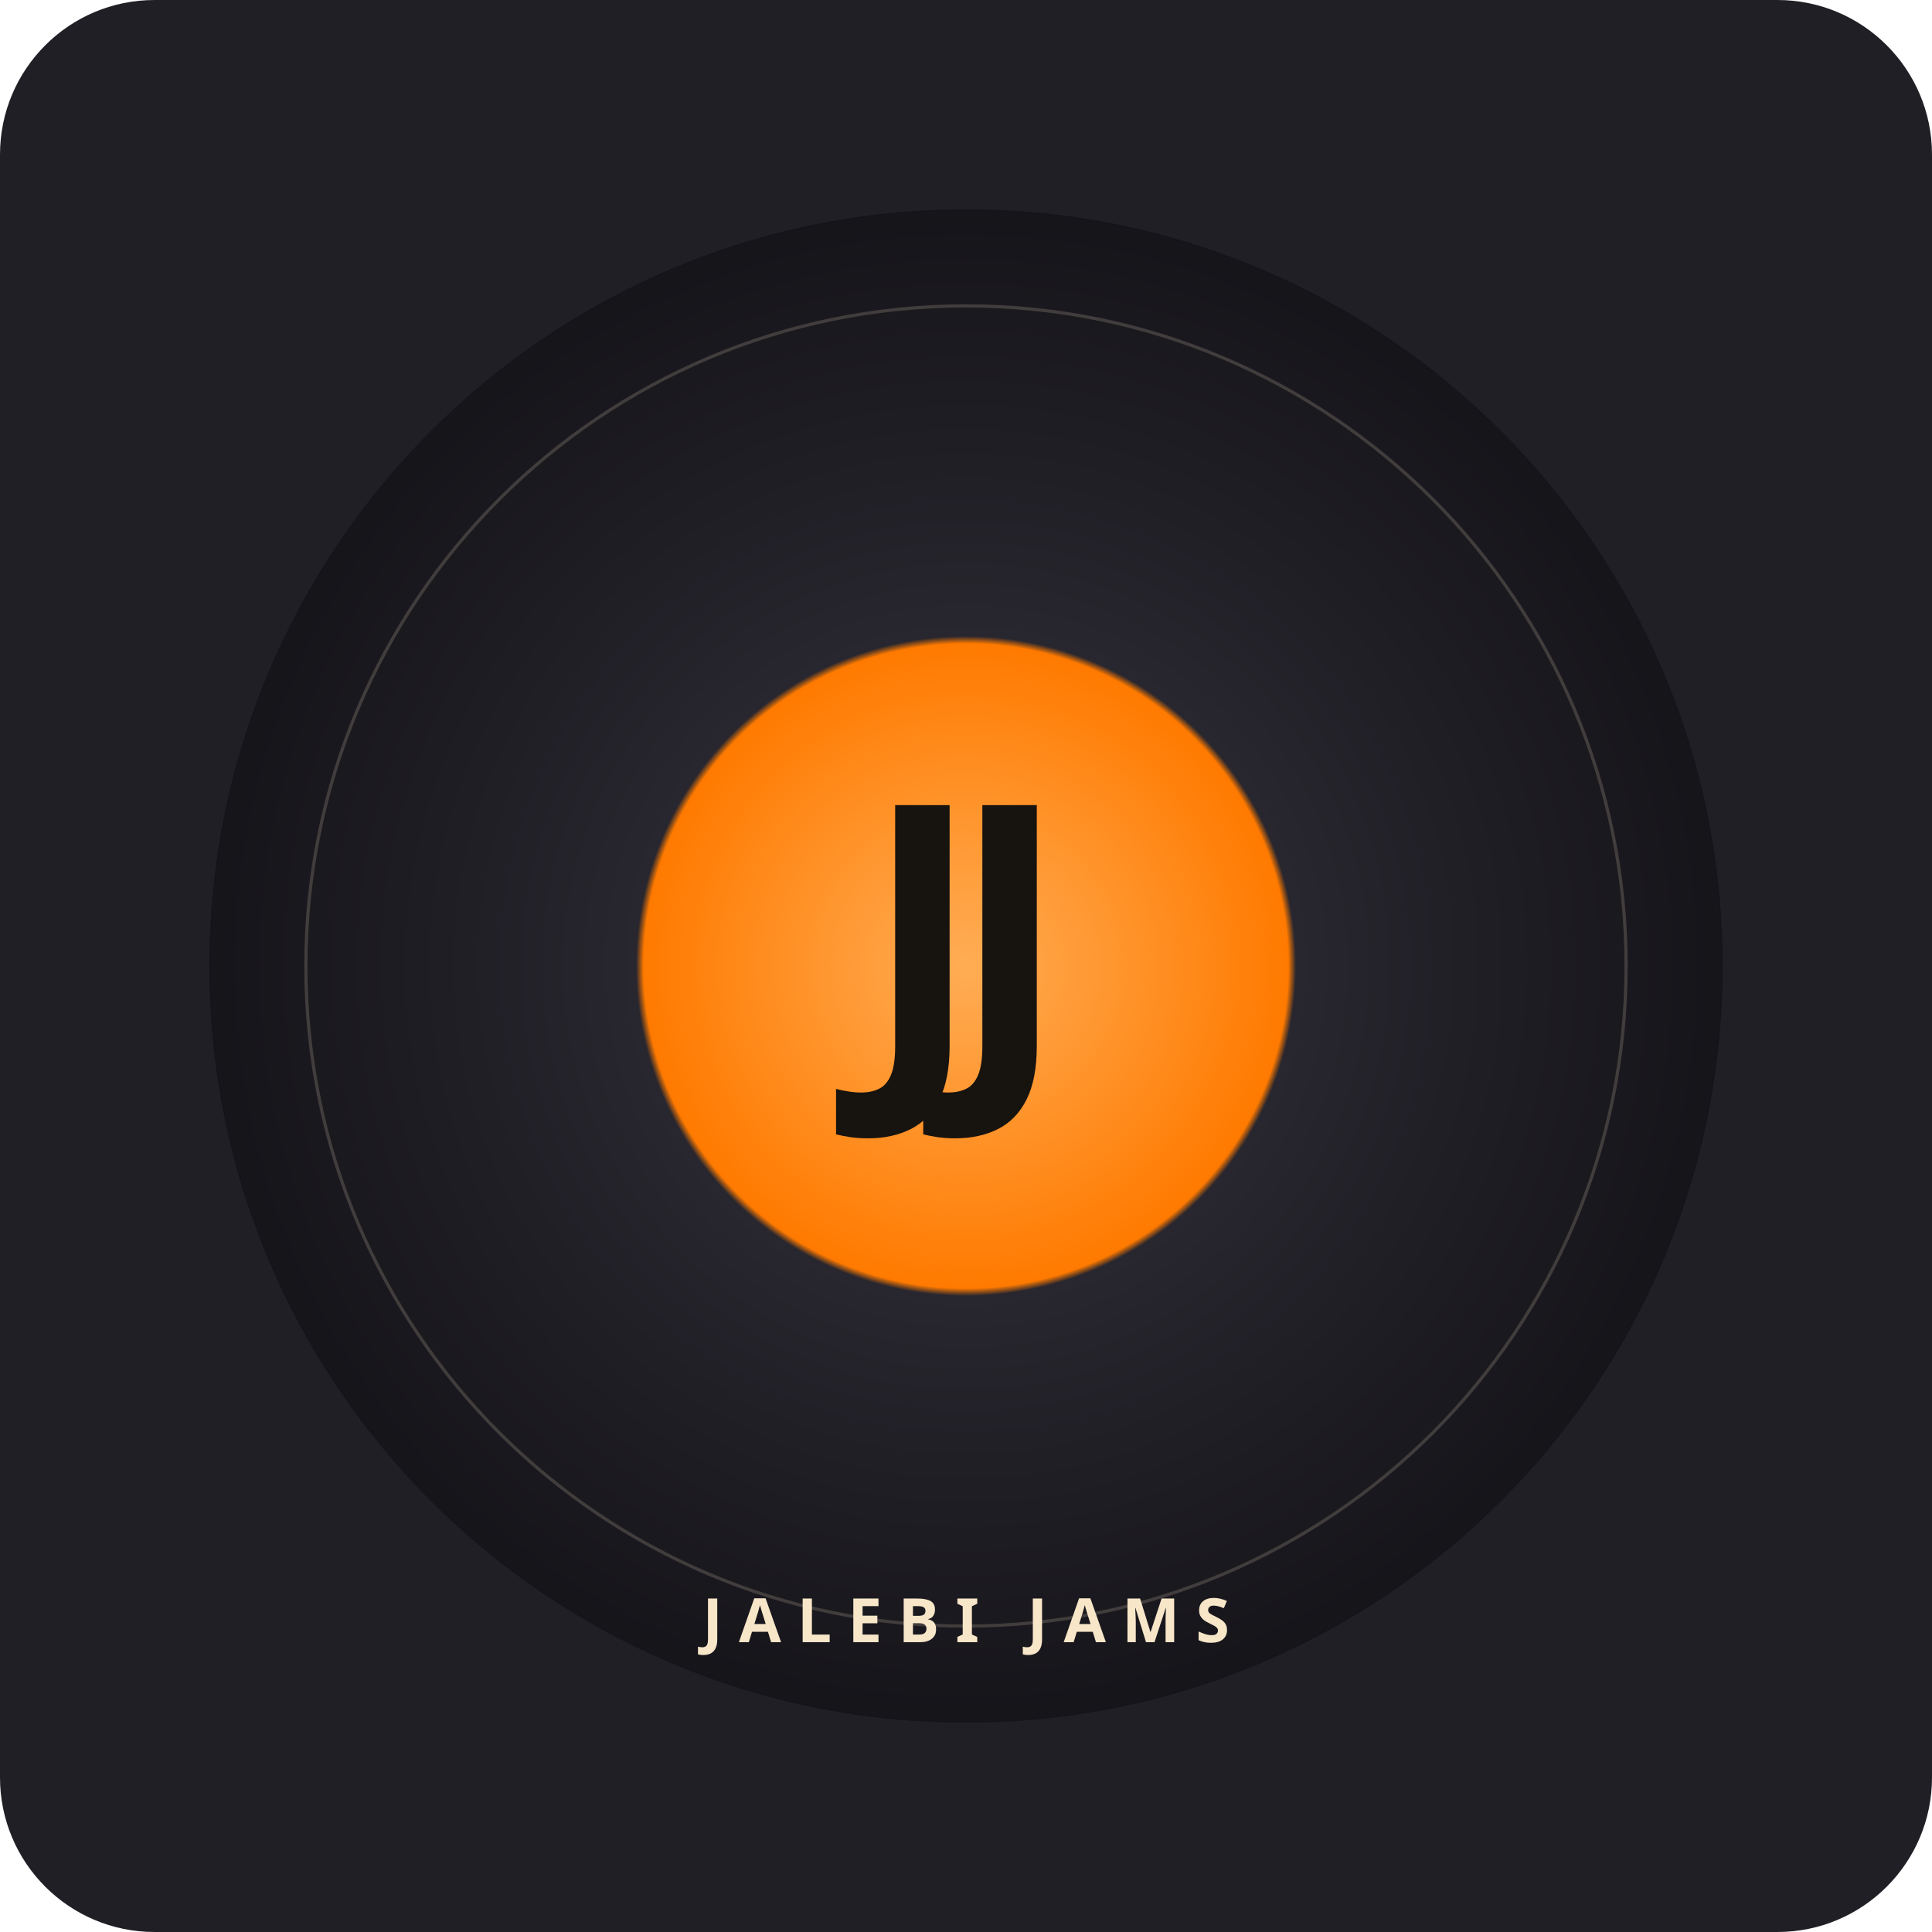
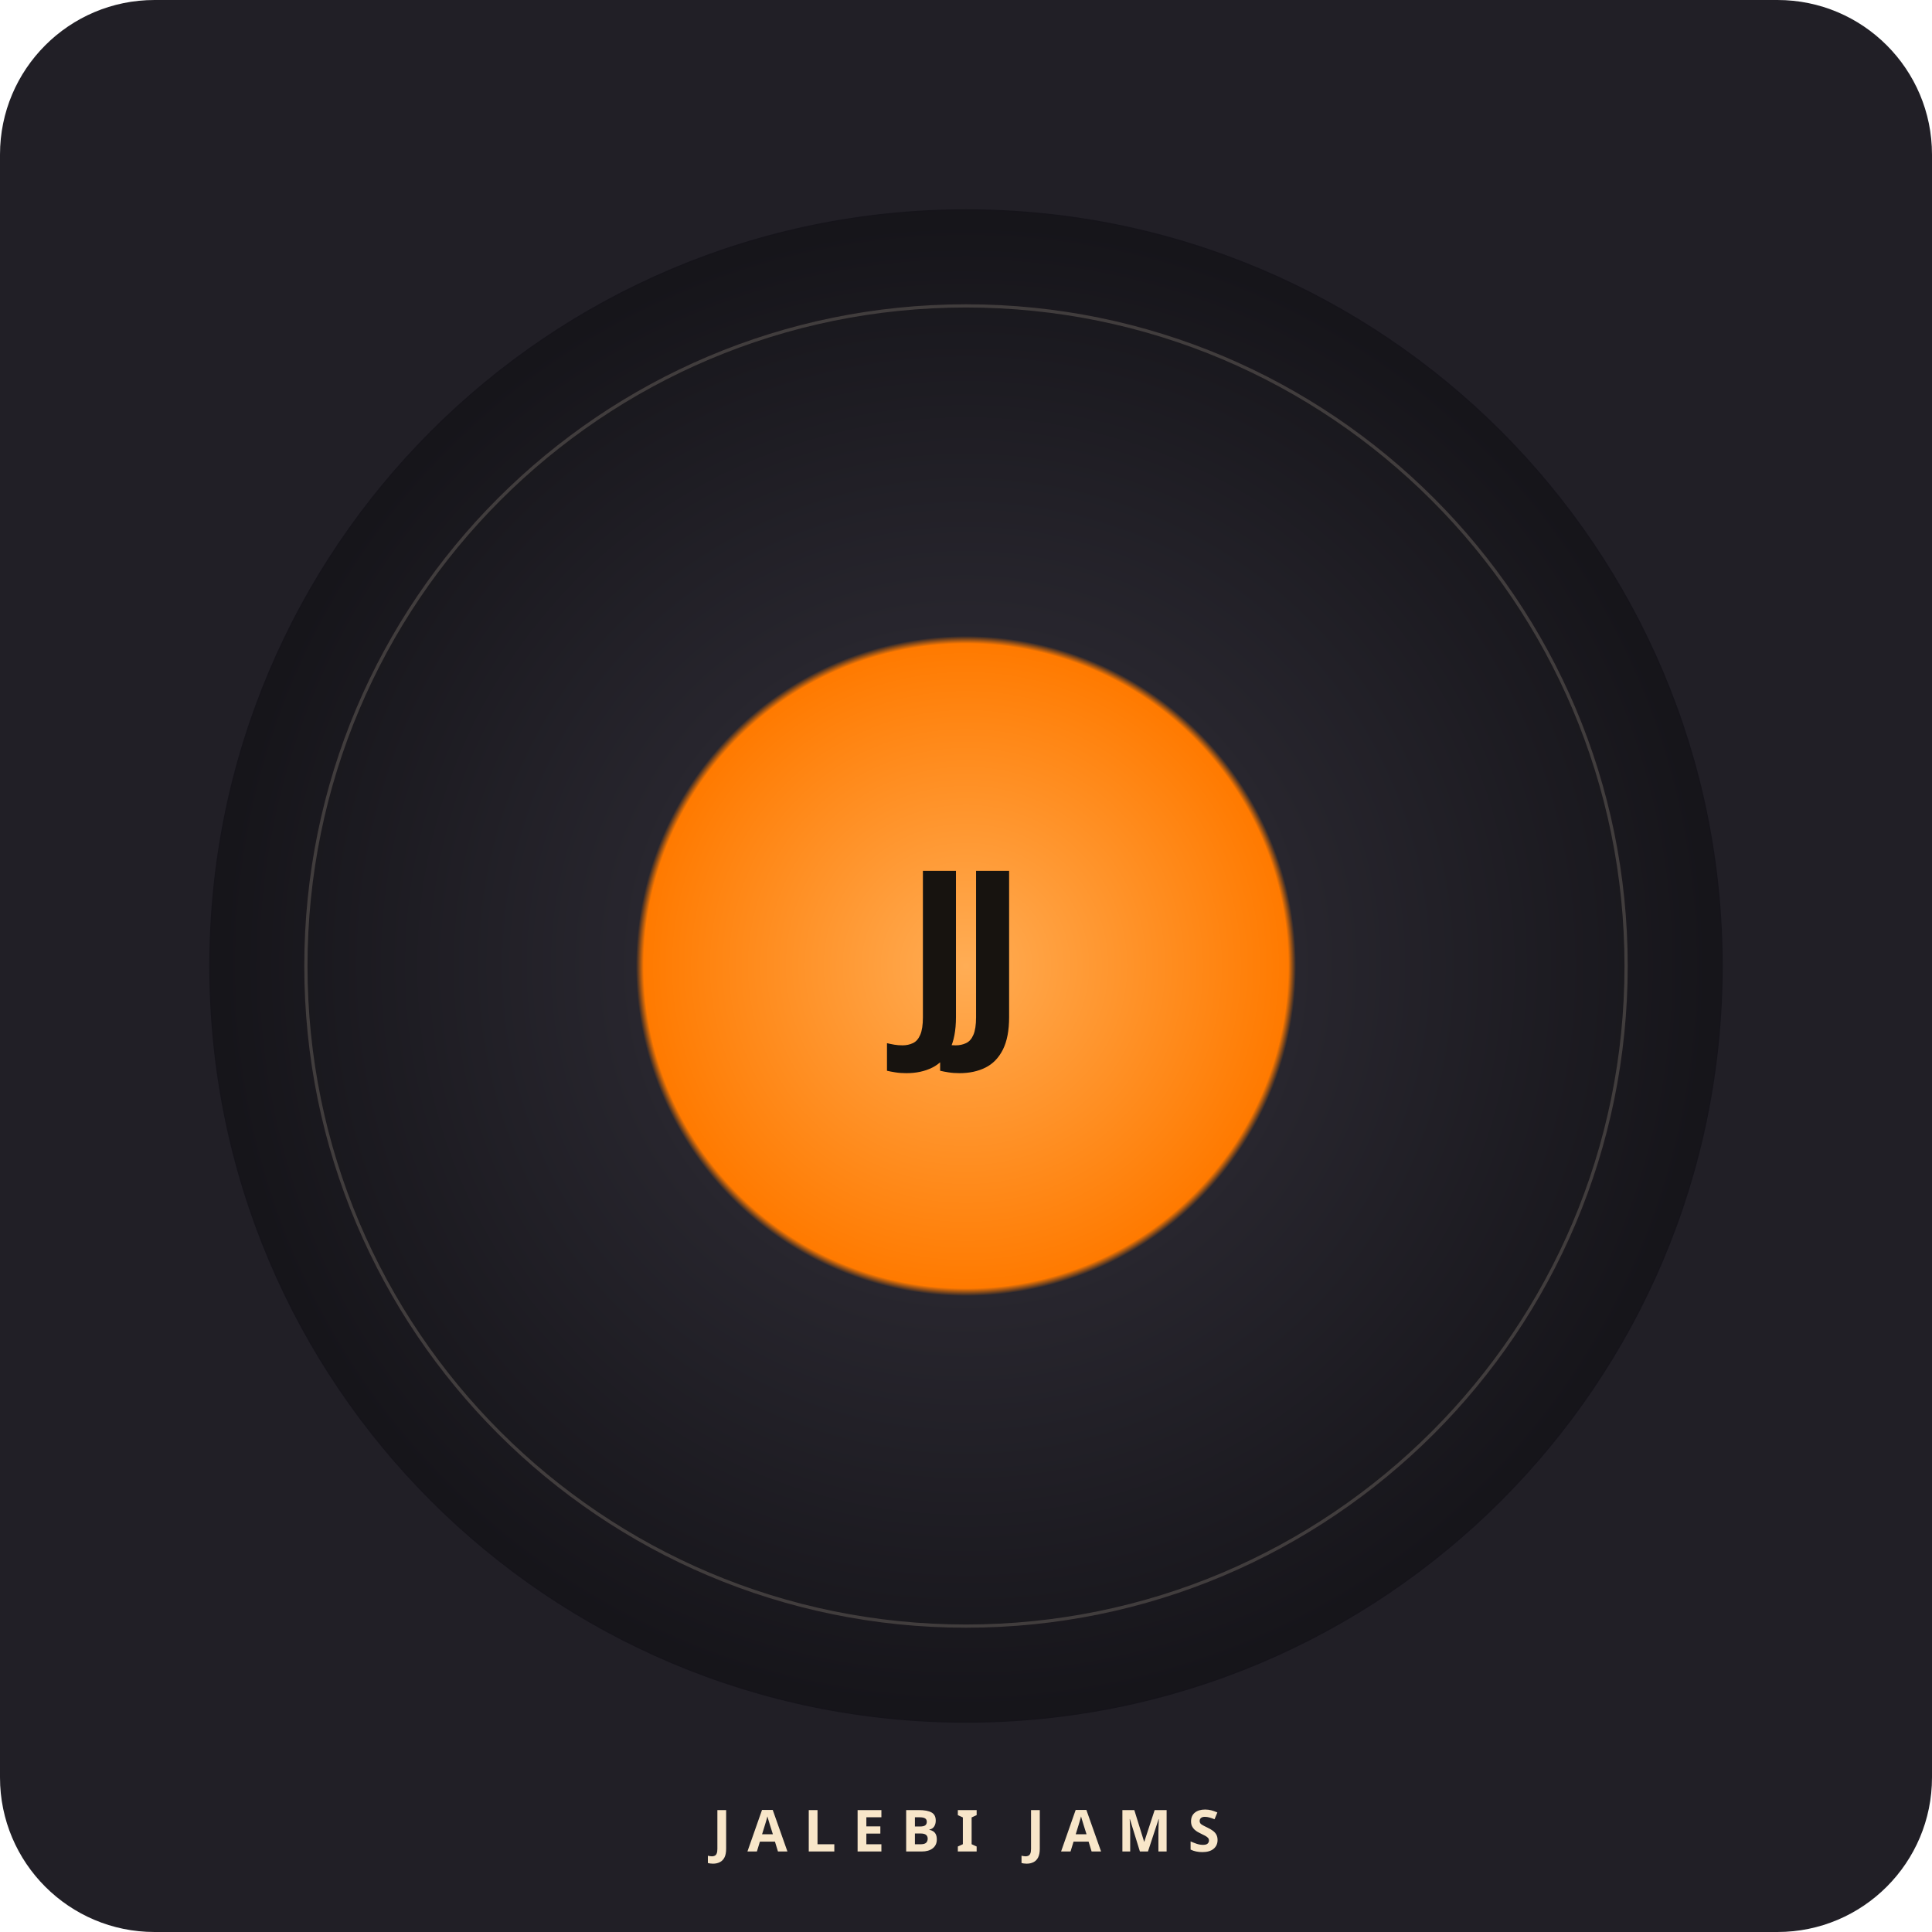
<svg xmlns="http://www.w3.org/2000/svg" viewBox="0 0 600 600" role="img" aria-label="Jalebi Jams placeholder artwork">
  <defs>
    <radialGradient id="bg">
      <stop stop-color="#ffad55" />
      <stop offset=".42" stop-color="#ff7a00" />
      <stop offset=".43" stop-color="#28262e" />
      <stop offset="1" stop-color="#151419" />
    </radialGradient>
  </defs>
  <rect width="600" height="600" rx="48" fill="#211f26" />
  <circle cx="300" cy="300" r="235" fill="url(#bg)" />
  <circle cx="300" cy="300" r="205" fill="none" stroke="#f8e6c9" stroke-opacity=".18" />
-   <text x="300" y="330" text-anchor="middle" fill="#17130f" font-family="sans-serif" font-size="112" font-weight="700" letter-spacing="-10">JJ</text>
-   <text x="300" y="510" text-anchor="middle" fill="#f8e6c9" font-family="sans-serif" font-size="19" font-weight="700" letter-spacing="5">JALEBI JAMS</text>
+   <text x="300" y="319" text-anchor="middle" fill="#17130f" font-family="sans-serif" font-size="68" font-weight="700" letter-spacing="-6">JJ</text>
+   <text x="300" y="575" text-anchor="middle" fill="#f8e6c9" font-family="sans-serif" font-size="18" font-weight="700" letter-spacing="5">JALEBI JAMS</text>
</svg>
